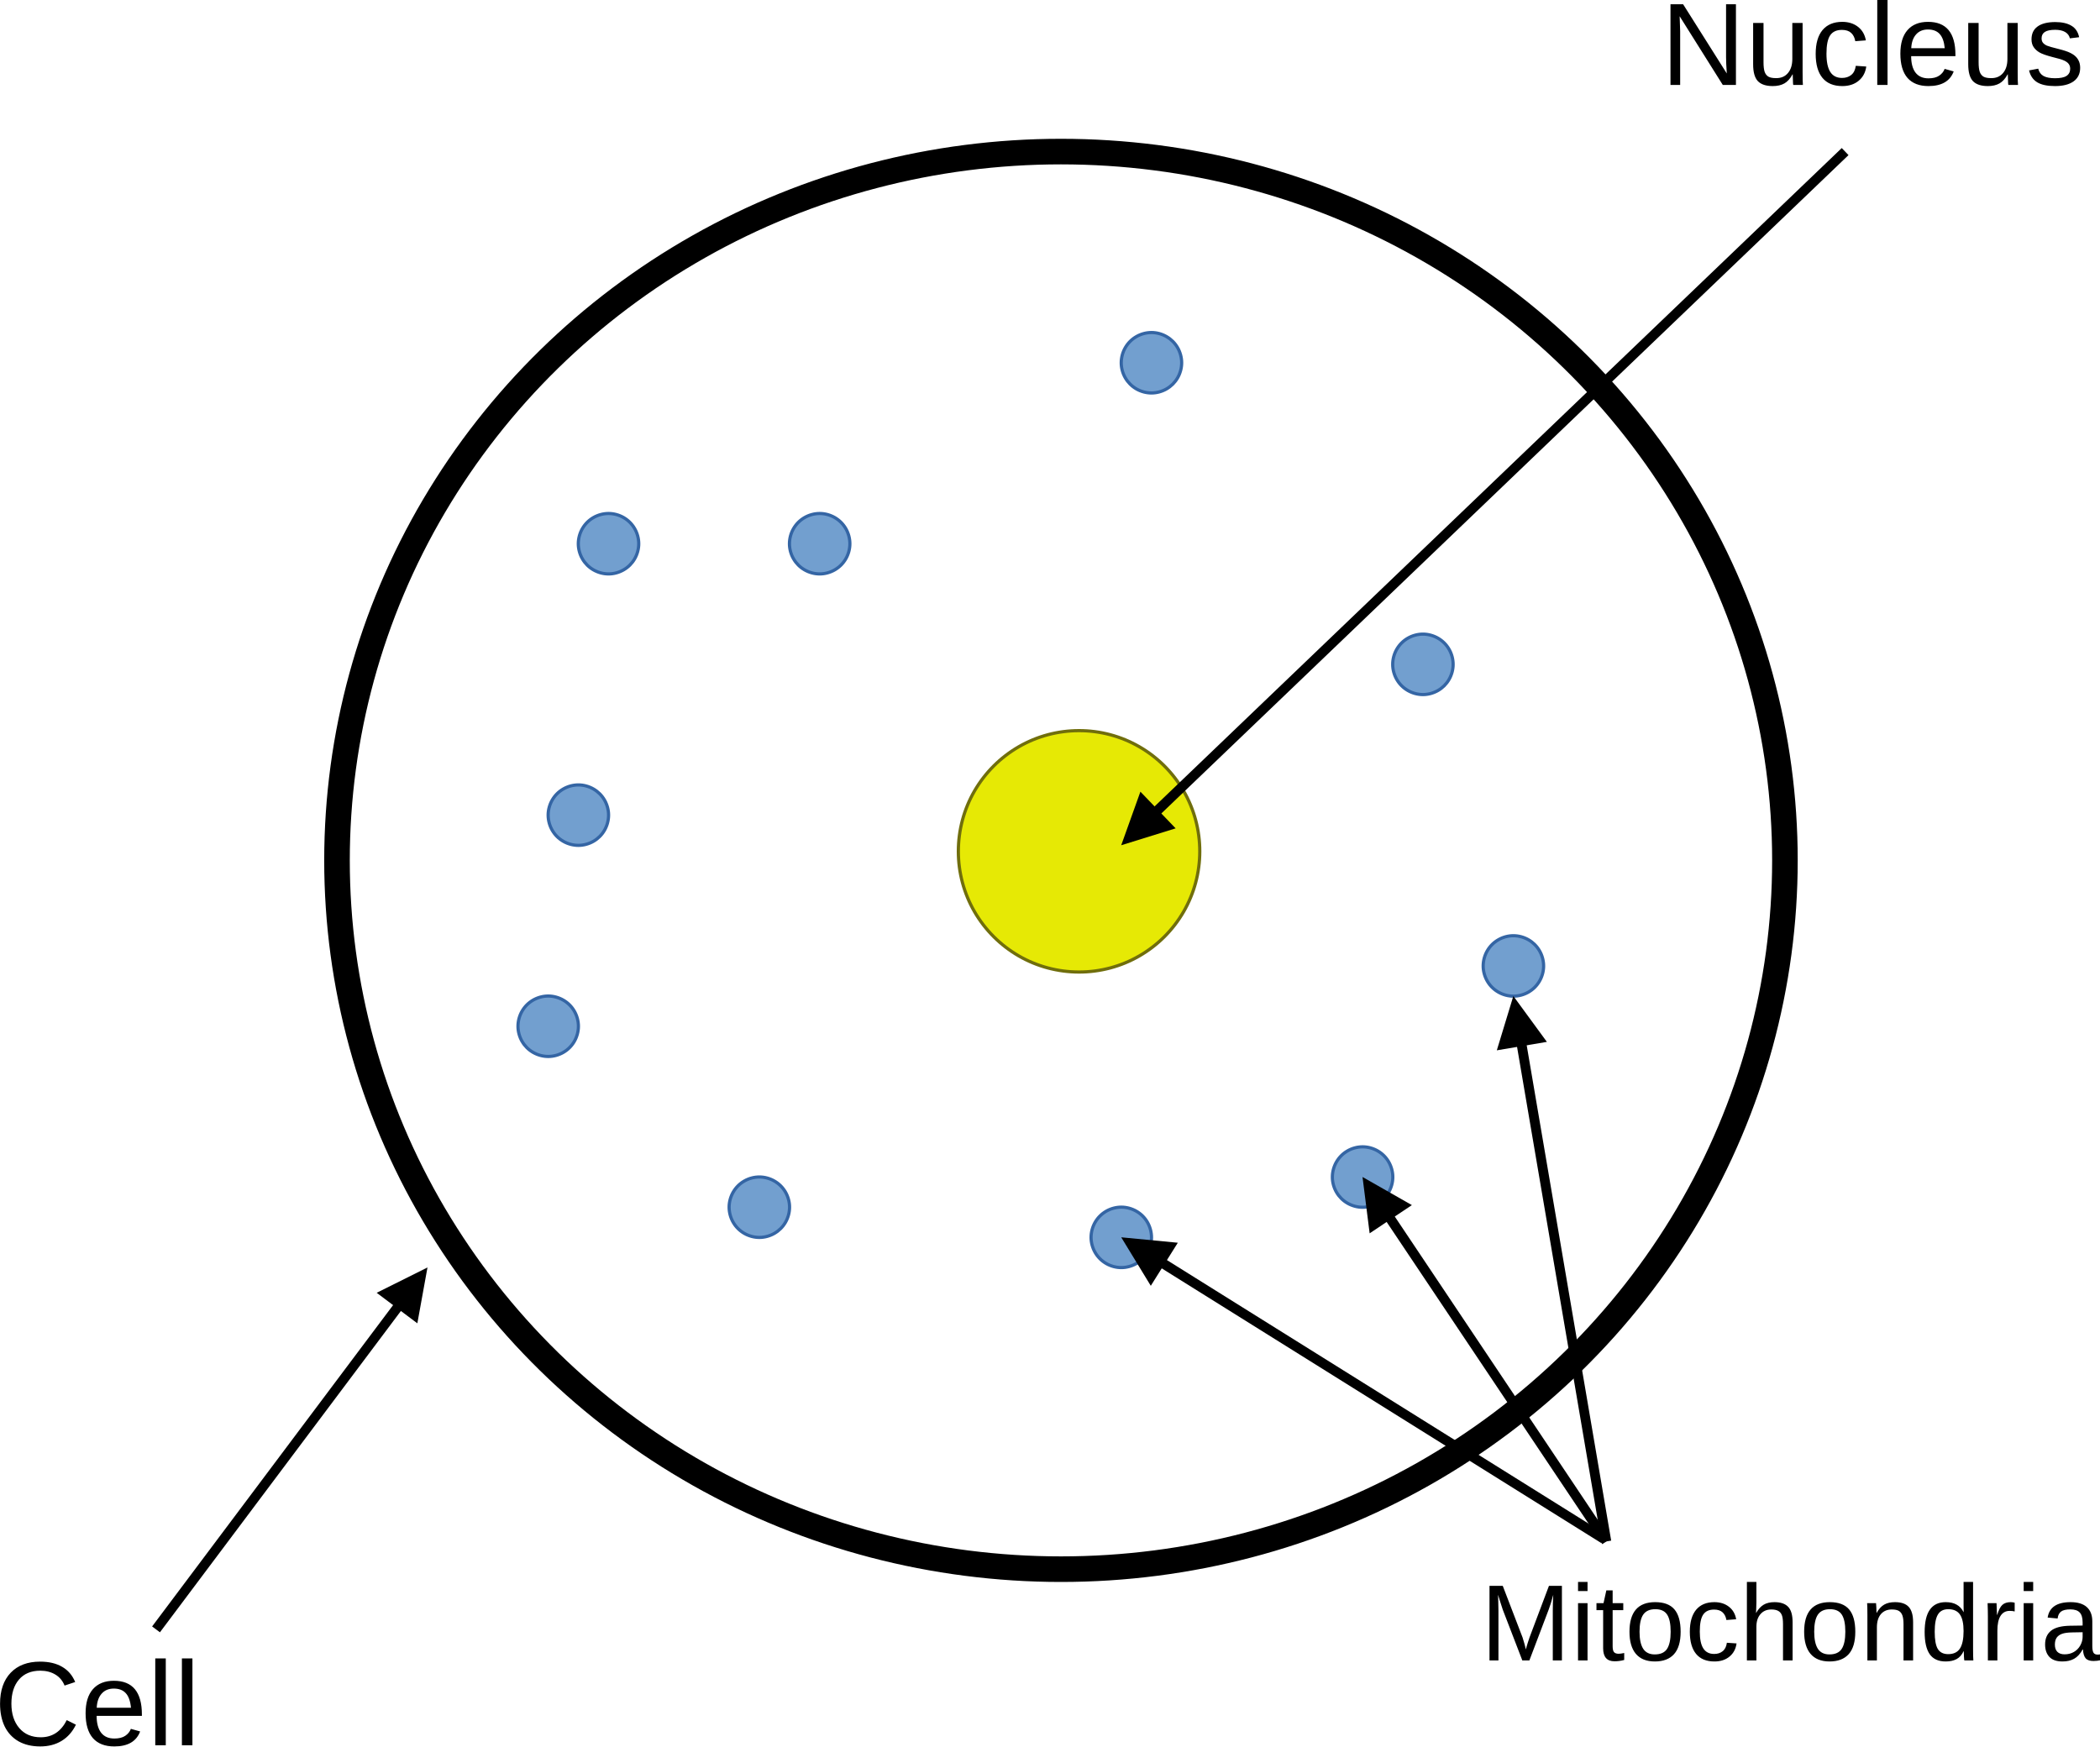
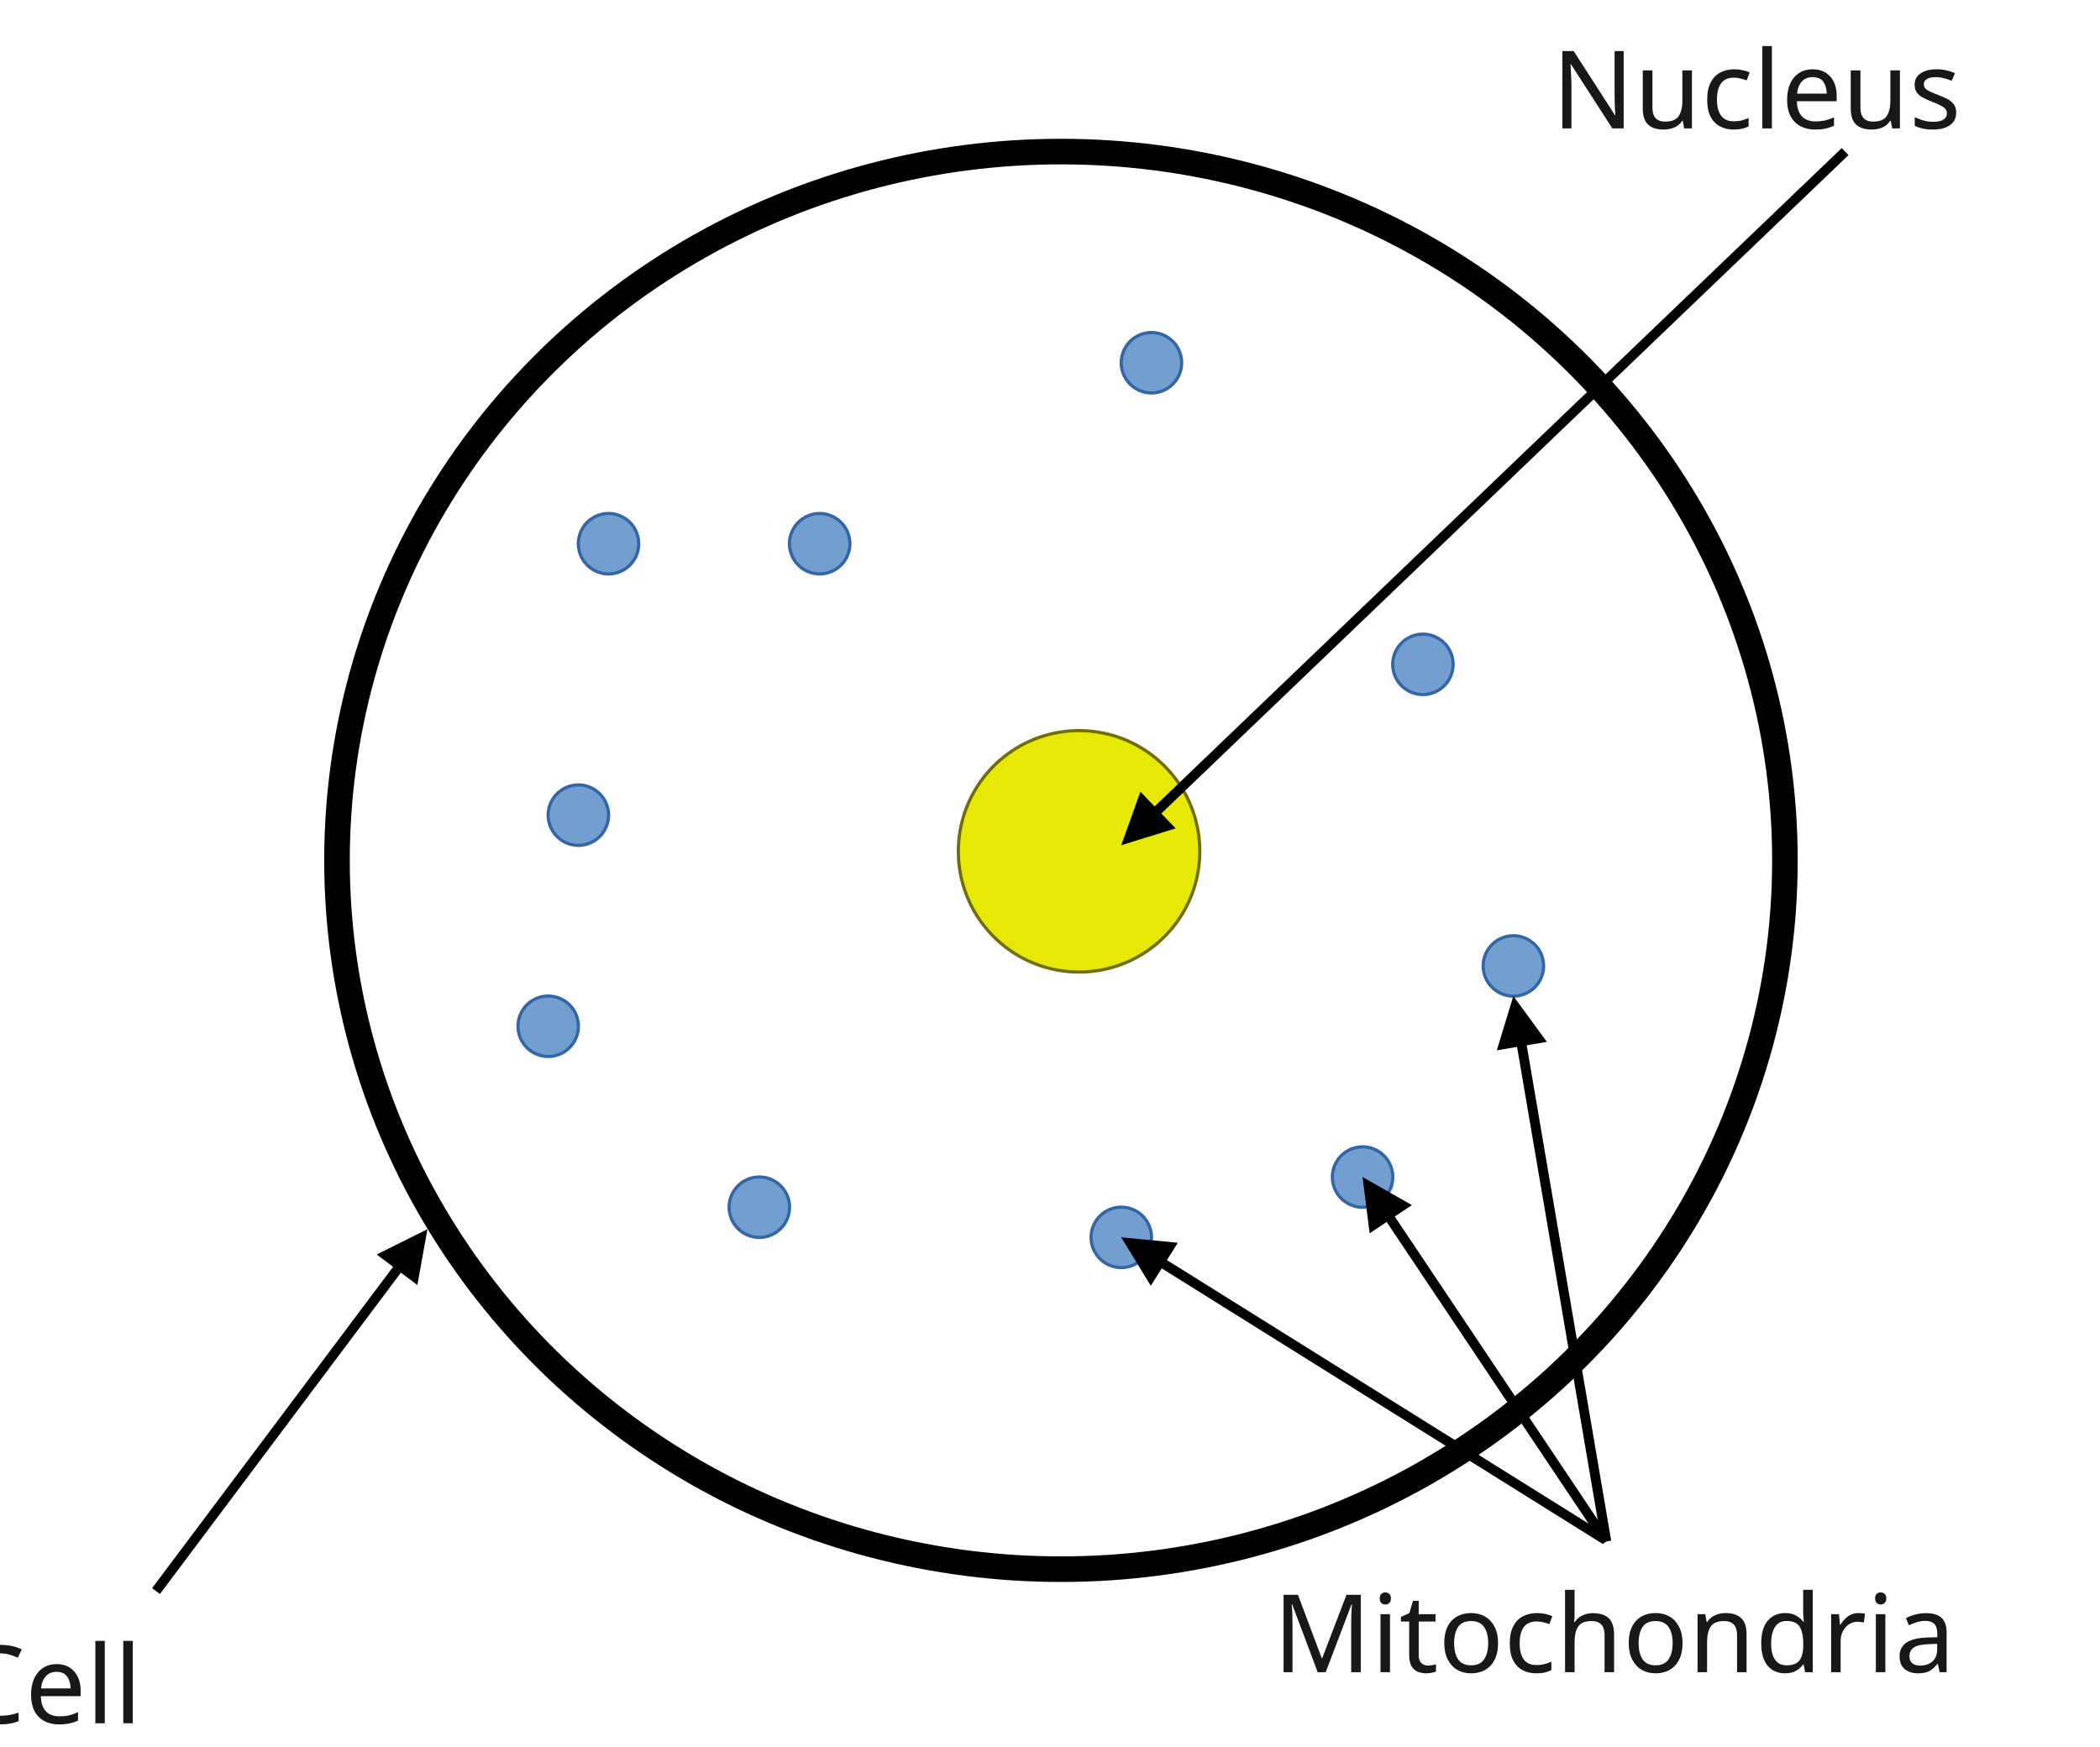
<svg xmlns="http://www.w3.org/2000/svg" width="174.057mm" height="144.771mm" viewBox="0 0 174.057 144.771" version="1.1" id="svg737">
  <defs id="defs734" />
  <g id="layer1" transform="translate(-75.92942,-117.209)">
    <g id="g268" transform="matrix(0.3527778,0,0,-0.3527778,58.86152,389.2737)">
      <path d="m 467.745,569.026 c 0,-29.225 -7.852,-57.94 -22.791,-83.254 -14.938,-25.313 -36.397,-46.346 -62.248,-60.973 -25.852,-14.627 -55.191,-22.308 -85.04,-22.308 -29.877,0 -59.216,7.681 -85.068,22.308 -25.852,14.627 -47.31,35.66 -62.248,60.973 -14.939,25.314 -22.791,54.029 -22.791,83.254 0,29.254 7.852,57.969 22.791,83.282 14.938,25.313 36.396,46.346 62.248,60.973 25.852,14.627 55.191,22.309 85.04,22.309 29.877,0 59.216,-7.682 85.068,-22.309 25.851,-14.627 47.31,-35.66 62.248,-60.973 14.939,-25.313 22.791,-54.028 22.791,-83.254 z" style="fill:none;stroke:#000000;stroke-width:6.009;stroke-linecap:butt;stroke-linejoin:round;stroke-miterlimit:10;stroke-dasharray:none;stroke-opacity:1" id="path270" />
    </g>
    <path d="m 173.872,147.284 c 0,0.43 -0.12,0.87 -0.34,1.25 -0.22,0.38 -0.53,0.69 -0.91,0.91 -0.38,0.22 -0.82,0.34 -1.25,0.34 -0.44,0 -0.88,-0.12 -1.26,-0.34 -0.38,-0.22 -0.69,-0.53 -0.91,-0.91 -0.22,-0.38 -0.34,-0.82 -0.34,-1.25 0,-0.44 0.12,-0.88 0.34,-1.26 0.22,-0.38 0.53,-0.69 0.91,-0.91 0.38,-0.22 0.82,-0.34 1.26,-0.34 0.43,0 0.87,0.12 1.25,0.34 0.38,0.22 0.69,0.53 0.91,0.91 0.22,0.38 0.34,0.82 0.34,1.26 z" style="fill:#729fcf;fill-opacity:1;fill-rule:evenodd;stroke:none;stroke-width:0.353" id="path272" />
    <g id="g274" transform="matrix(0.3527778,0,0,-0.3527778,58.86152,389.2737)">
      <path d="m 326.013,685.955 c 0,-1.219 -0.341,-2.466 -0.964,-3.543 -0.624,-1.077 -1.503,-1.956 -2.58,-2.58 -1.077,-0.623 -2.324,-0.963 -3.543,-0.963 -1.247,0 -2.495,0.34 -3.572,0.963 -1.077,0.624 -1.956,1.503 -2.579,2.58 -0.624,1.077 -0.964,2.324 -0.964,3.543 0,1.247 0.34,2.495 0.964,3.572 0.623,1.077 1.502,1.956 2.579,2.579 1.077,0.624 2.325,0.964 3.572,0.964 1.219,0 2.466,-0.34 3.543,-0.964 1.077,-0.623 1.956,-1.502 2.58,-2.579 0.623,-1.077 0.964,-2.325 0.964,-3.572 z" style="fill:none;stroke:#3465a4;stroke-width:0.75;stroke-linecap:butt;stroke-linejoin:round;stroke-miterlimit:10;stroke-dasharray:none;stroke-opacity:1" id="path276" />
    </g>
    <path d="m 196.371,172.284 c 0,0.43 -0.12,0.87 -0.34,1.25 -0.22,0.38 -0.53,0.69 -0.91,0.91 -0.38,0.22 -0.82,0.34 -1.25,0.34 -0.44,0 -0.88,-0.12 -1.26,-0.34 -0.38,-0.22 -0.69,-0.53 -0.91,-0.91 -0.22,-0.38 -0.34,-0.82 -0.34,-1.25 0,-0.44 0.12,-0.88 0.34,-1.26 0.22,-0.38 0.53,-0.69 0.91,-0.91 0.38,-0.22 0.82,-0.34 1.26,-0.34 0.43,0 0.87,0.12 1.25,0.34 0.38,0.22 0.69,0.53 0.91,0.91 0.22,0.38 0.34,0.82 0.34,1.26 z" style="fill:#729fcf;fill-opacity:1;fill-rule:evenodd;stroke:none;stroke-width:0.353" id="path278" />
    <g id="g280" transform="matrix(0.3527778,0,0,-0.3527778,58.86152,389.2737)">
      <path d="m 389.792,615.089 c 0,-1.219 -0.34,-2.466 -0.964,-3.543 -0.623,-1.077 -1.502,-1.956 -2.579,-2.58 -1.077,-0.623 -2.325,-0.964 -3.543,-0.964 -1.248,0 -2.495,0.341 -3.572,0.964 -1.077,0.624 -1.956,1.503 -2.58,2.58 -0.623,1.077 -0.963,2.324 -0.963,3.543 0,1.247 0.34,2.494 0.963,3.572 0.624,1.077 1.503,1.956 2.58,2.579 1.077,0.624 2.324,0.964 3.572,0.964 1.218,0 2.466,-0.34 3.543,-0.964 1.077,-0.623 1.956,-1.502 2.579,-2.579 0.624,-1.078 0.964,-2.325 0.964,-3.572 z" style="fill:none;stroke:#3465a4;stroke-width:0.75;stroke-linecap:butt;stroke-linejoin:round;stroke-miterlimit:10;stroke-dasharray:none;stroke-opacity:1" id="path282" />
    </g>
    <path d="m 141.372,217.274 c 0,0.44 -0.12,0.88 -0.34,1.26 -0.22,0.38 -0.53,0.69 -0.91,0.91 -0.38,0.22 -0.82,0.34 -1.25,0.34 -0.44,0 -0.88,-0.12 -1.26,-0.34 -0.38,-0.22 -0.69,-0.53 -0.91,-0.91 -0.22,-0.38 -0.34,-0.82 -0.34,-1.26 0,-0.43 0.12,-0.87 0.34,-1.25 0.22,-0.38 0.53,-0.69 0.91,-0.91 0.38,-0.22 0.82,-0.34 1.26,-0.34 0.43,0 0.87,0.12 1.25,0.34 0.38,0.22 0.69,0.53 0.91,0.91 0.22,0.38 0.34,0.82 0.34,1.25 z" style="fill:#729fcf;fill-opacity:1;fill-rule:evenodd;stroke:none;stroke-width:0.353" id="path284" />
    <g id="g286" transform="matrix(0.3527778,0,0,-0.3527778,58.86152,389.2737)">
      <path d="m 233.887,487.558 c 0,-1.247 -0.341,-2.494 -0.964,-3.571 -0.624,-1.078 -1.503,-1.956 -2.58,-2.58 -1.077,-0.624 -2.324,-0.964 -3.543,-0.964 -1.247,0 -2.494,0.34 -3.572,0.964 -1.077,0.624 -1.956,1.502 -2.579,2.58 -0.624,1.077 -0.964,2.324 -0.964,3.571 0,1.219 0.34,2.466 0.964,3.544 0.623,1.077 1.502,1.956 2.579,2.579 1.078,0.624 2.325,0.964 3.572,0.964 1.219,0 2.466,-0.34 3.543,-0.964 1.077,-0.623 1.956,-1.502 2.58,-2.579 0.623,-1.078 0.964,-2.325 0.964,-3.544 z" style="fill:none;stroke:#3465a4;stroke-width:0.75;stroke-linecap:butt;stroke-linejoin:round;stroke-miterlimit:10;stroke-dasharray:none;stroke-opacity:1" id="path288" />
    </g>
    <path d="m 171.372,219.784 c 0,0.43 -0.12,0.87 -0.34,1.25 -0.22,0.38 -0.53,0.69 -0.91,0.91 -0.38,0.22 -0.82,0.34 -1.25,0.34 -0.44,0 -0.88,-0.12 -1.26,-0.34 -0.38,-0.22 -0.69,-0.53 -0.91,-0.91 -0.22,-0.38 -0.34,-0.82 -0.34,-1.25 0,-0.44 0.12,-0.88 0.34,-1.26 0.22,-0.38 0.53,-0.69 0.91,-0.91 0.38,-0.22 0.82,-0.34 1.26,-0.34 0.43,0 0.87,0.12 1.25,0.34 0.38,0.22 0.69,0.53 0.91,0.91 0.22,0.38 0.34,0.82 0.34,1.26 z" style="fill:#729fcf;fill-opacity:1;fill-rule:evenodd;stroke:none;stroke-width:0.353" id="path290" />
    <g id="g292" transform="matrix(0.3527778,0,0,-0.3527778,58.86152,389.2737)">
      <path d="m 318.926,480.443 c 0,-1.219 -0.34,-2.466 -0.964,-3.543 -0.623,-1.077 -1.502,-1.956 -2.579,-2.58 -1.077,-0.623 -2.325,-0.963 -3.544,-0.963 -1.247,0 -2.494,0.34 -3.571,0.963 -1.077,0.624 -1.956,1.503 -2.58,2.58 -0.623,1.077 -0.964,2.324 -0.964,3.543 0,1.248 0.341,2.495 0.964,3.572 0.624,1.077 1.503,1.956 2.58,2.58 1.077,0.623 2.324,0.963 3.571,0.963 1.219,0 2.467,-0.34 3.544,-0.963 1.077,-0.624 1.956,-1.503 2.579,-2.58 0.624,-1.077 0.964,-2.324 0.964,-3.572 z" style="fill:none;stroke:#3465a4;stroke-width:0.75;stroke-linecap:butt;stroke-linejoin:round;stroke-miterlimit:10;stroke-dasharray:none;stroke-opacity:1" id="path294" />
    </g>
    <path d="m 146.372,162.284 c 0,0.43 -0.12,0.87 -0.34,1.25 -0.22,0.38 -0.53,0.69 -0.91,0.91 -0.38,0.22 -0.82,0.34 -1.25,0.34 -0.44,0 -0.88,-0.12 -1.26,-0.34 -0.38,-0.22 -0.69,-0.53 -0.91,-0.91 -0.22,-0.38 -0.34,-0.82 -0.34,-1.25 0,-0.44 0.12,-0.88 0.34,-1.26 0.22,-0.38 0.53,-0.69 0.91,-0.91 0.38,-0.22 0.82,-0.34 1.26,-0.34 0.43,0 0.87,0.12 1.25,0.34 0.38,0.22 0.69,0.53 0.91,0.91 0.22,0.38 0.34,0.82 0.34,1.26 z" style="fill:#729fcf;fill-opacity:1;fill-rule:evenodd;stroke:none;stroke-width:0.353" id="path296" />
    <g id="g298" transform="matrix(0.3527778,0,0,-0.3527778,58.86152,389.2737)">
      <path d="m 248.06,643.435 c 0,-1.218 -0.34,-2.466 -0.964,-3.543 -0.624,-1.077 -1.502,-1.956 -2.579,-2.579 -1.078,-0.624 -2.325,-0.964 -3.544,-0.964 -1.247,0 -2.494,0.34 -3.571,0.964 -1.078,0.623 -1.956,1.502 -2.58,2.579 -0.624,1.077 -0.964,2.325 -0.964,3.543 0,1.248 0.34,2.495 0.964,3.572 0.624,1.077 1.502,1.956 2.58,2.58 1.077,0.623 2.324,0.963 3.571,0.963 1.219,0 2.466,-0.34 3.544,-0.963 1.077,-0.624 1.955,-1.503 2.579,-2.58 0.624,-1.077 0.964,-2.324 0.964,-3.572 z" style="fill:none;stroke:#3465a4;stroke-width:0.75;stroke-linecap:butt;stroke-linejoin:round;stroke-miterlimit:10;stroke-dasharray:none;stroke-opacity:1" id="path300" />
    </g>
    <path d="m 123.871,202.284 c 0,0.43 -0.12,0.87 -0.34,1.25 -0.22,0.38 -0.53,0.69 -0.91,0.91 -0.38,0.22 -0.82,0.34 -1.25,0.34 -0.44,0 -0.88,-0.12 -1.26,-0.34 -0.38,-0.22 -0.69,-0.53 -0.91,-0.91 -0.22,-0.38 -0.34,-0.82 -0.34,-1.25 0,-0.44 0.12,-0.88 0.34,-1.26 0.22,-0.38 0.53,-0.69 0.91,-0.91 0.38,-0.22 0.82,-0.34 1.26,-0.34 0.43,0 0.87,0.12 1.25,0.34 0.38,0.22 0.69,0.53 0.91,0.91 0.22,0.38 0.34,0.82 0.34,1.26 z" style="fill:#729fcf;fill-opacity:1;fill-rule:evenodd;stroke:none;stroke-width:0.353" id="path302" />
    <g id="g304" transform="matrix(0.3527778,0,0,-0.3527778,58.86152,389.2737)">
      <path d="m 184.28,530.05 c 0,-1.219 -0.34,-2.467 -0.963,-3.544 -0.624,-1.077 -1.503,-1.956 -2.58,-2.579 -1.077,-0.624 -2.324,-0.964 -3.543,-0.964 -1.248,0 -2.495,0.34 -3.572,0.964 -1.077,0.623 -1.956,1.502 -2.579,2.579 -0.624,1.077 -0.964,2.325 -0.964,3.544 0,1.247 0.34,2.494 0.964,3.571 0.623,1.077 1.502,1.956 2.579,2.58 1.077,0.623 2.324,0.964 3.572,0.964 1.219,0 2.466,-0.341 3.543,-0.964 1.077,-0.624 1.956,-1.503 2.58,-2.58 0.623,-1.077 0.963,-2.324 0.963,-3.571 z" style="fill:none;stroke:#3465a4;stroke-width:0.75;stroke-linecap:butt;stroke-linejoin:round;stroke-miterlimit:10;stroke-dasharray:none;stroke-opacity:1" id="path306" />
    </g>
    <path d="m 128.872,162.284 c 0,0.43 -0.12,0.87 -0.34,1.25 -0.22,0.38 -0.53,0.69 -0.91,0.91 -0.38,0.22 -0.82,0.34 -1.25,0.34 -0.44,0 -0.88,-0.12 -1.26,-0.34 -0.38,-0.22 -0.69,-0.53 -0.91,-0.91 -0.22,-0.38 -0.34,-0.82 -0.34,-1.25 0,-0.44 0.12,-0.88 0.34,-1.26 0.22,-0.38 0.53,-0.69 0.91,-0.91 0.38,-0.22 0.82,-0.34 1.26,-0.34 0.43,0 0.87,0.12 1.25,0.34 0.38,0.22 0.69,0.53 0.91,0.91 0.22,0.38 0.34,0.82 0.34,1.26 z" style="fill:#729fcf;fill-opacity:1;fill-rule:evenodd;stroke:none;stroke-width:0.353" id="path308" />
    <g id="g310" transform="matrix(0.3527778,0,0,-0.3527778,58.86152,389.2737)">
      <path d="m 198.454,643.435 c 0,-1.218 -0.341,-2.466 -0.964,-3.543 -0.624,-1.077 -1.503,-1.956 -2.58,-2.579 -1.077,-0.624 -2.324,-0.964 -3.543,-0.964 -1.247,0 -2.495,0.34 -3.572,0.964 -1.077,0.623 -1.956,1.502 -2.579,2.579 -0.624,1.077 -0.964,2.325 -0.964,3.543 0,1.248 0.34,2.495 0.964,3.572 0.623,1.077 1.502,1.956 2.579,2.58 1.077,0.623 2.325,0.963 3.572,0.963 1.219,0 2.466,-0.34 3.543,-0.963 1.077,-0.624 1.956,-1.503 2.58,-2.58 0.623,-1.077 0.964,-2.324 0.964,-3.572 z" style="fill:none;stroke:#3465a4;stroke-width:0.75;stroke-linecap:butt;stroke-linejoin:round;stroke-miterlimit:10;stroke-dasharray:none;stroke-opacity:1" id="path312" />
    </g>
    <path d="m 191.372,214.784 c 0,0.43 -0.12,0.87 -0.34,1.25 -0.22,0.38 -0.53,0.69 -0.91,0.91 -0.38,0.22 -0.82,0.34 -1.25,0.34 -0.44,0 -0.88,-0.12 -1.26,-0.34 -0.38,-0.22 -0.69,-0.53 -0.91,-0.91 -0.22,-0.38 -0.34,-0.82 -0.34,-1.25 0,-0.44 0.12,-0.88 0.34,-1.26 0.22,-0.38 0.53,-0.69 0.91,-0.91 0.38,-0.22 0.82,-0.34 1.26,-0.34 0.43,0 0.87,0.12 1.25,0.34 0.38,0.22 0.69,0.53 0.91,0.91 0.22,0.38 0.34,0.82 0.34,1.26 z" style="fill:#729fcf;fill-opacity:1;fill-rule:evenodd;stroke:none;stroke-width:0.353" id="path314" />
    <g id="g316" transform="matrix(0.3527778,0,0,-0.3527778,58.86152,389.2737)">
      <path d="m 375.619,494.617 c 0,-1.219 -0.34,-2.467 -0.964,-3.544 -0.624,-1.077 -1.502,-1.956 -2.579,-2.579 -1.078,-0.624 -2.325,-0.964 -3.544,-0.964 -1.247,0 -2.494,0.34 -3.571,0.964 -1.078,0.623 -1.956,1.502 -2.58,2.579 -0.624,1.077 -0.964,2.325 -0.964,3.544 0,1.247 0.34,2.494 0.964,3.571 0.624,1.077 1.502,1.956 2.58,2.58 1.077,0.623 2.324,0.964 3.571,0.964 1.219,0 2.466,-0.341 3.544,-0.964 1.077,-0.624 1.955,-1.503 2.579,-2.58 0.624,-1.077 0.964,-2.324 0.964,-3.571 z" style="fill:none;stroke:#3465a4;stroke-width:0.75;stroke-linecap:butt;stroke-linejoin:round;stroke-miterlimit:10;stroke-dasharray:none;stroke-opacity:1" id="path318" />
    </g>
    <path d="m 203.872,197.284 c 0,0.43 -0.12,0.87 -0.34,1.25 -0.22,0.38 -0.53,0.69 -0.91,0.91 -0.38,0.22 -0.82,0.34 -1.26,0.34 -0.43,0 -0.87,-0.12 -1.25,-0.34 -0.38,-0.22 -0.69,-0.53 -0.91,-0.91 -0.22,-0.38 -0.34,-0.82 -0.34,-1.25 0,-0.44 0.12,-0.88 0.34,-1.26 0.22,-0.38 0.53,-0.69 0.91,-0.91 0.38,-0.22 0.82,-0.34 1.25,-0.34 0.44,0 0.88,0.12 1.26,0.34 0.38,0.22 0.69,0.53 0.91,0.91 0.22,0.38 0.34,0.82 0.34,1.26 z" style="fill:#729fcf;fill-opacity:1;fill-rule:evenodd;stroke:none;stroke-width:0.353" id="path320" />
    <g id="g322" transform="matrix(0.3527778,0,0,-0.3527778,58.86152,389.2737)">
      <path d="m 411.052,544.223 c 0,-1.219 -0.34,-2.466 -0.964,-3.543 -0.623,-1.078 -1.502,-1.956 -2.579,-2.58 -1.078,-0.624 -2.325,-0.964 -3.572,-0.964 -1.219,0 -2.466,0.34 -3.543,0.964 -1.077,0.624 -1.956,1.502 -2.58,2.58 -0.623,1.077 -0.964,2.324 -0.964,3.543 0,1.247 0.341,2.494 0.964,3.572 0.624,1.077 1.503,1.955 2.58,2.579 1.077,0.624 2.324,0.964 3.543,0.964 1.247,0 2.494,-0.34 3.572,-0.964 1.077,-0.624 1.956,-1.502 2.579,-2.579 0.624,-1.078 0.964,-2.325 0.964,-3.572 z" style="fill:none;stroke:#3465a4;stroke-width:0.75;stroke-linecap:butt;stroke-linejoin:round;stroke-miterlimit:10;stroke-dasharray:none;stroke-opacity:1" id="path324" />
    </g>
    <path d="m 126.372,184.774 c 0,0.44 -0.12,0.88 -0.34,1.26 -0.22,0.38 -0.53,0.69 -0.91,0.91 -0.38,0.22 -0.82,0.34 -1.25,0.34 -0.44,0 -0.88,-0.12 -1.26,-0.34 -0.38,-0.22 -0.69,-0.53 -0.91,-0.91 -0.22,-0.38 -0.34,-0.82 -0.34,-1.26 0,-0.43 0.12,-0.87 0.34,-1.25 0.22,-0.38 0.53,-0.69 0.91,-0.91 0.38,-0.22 0.82,-0.34 1.26,-0.34 0.43,0 0.87,0.12 1.25,0.34 0.38,0.22 0.69,0.53 0.91,0.91 0.22,0.38 0.34,0.82 0.34,1.25 z" style="fill:#729fcf;fill-opacity:1;fill-rule:evenodd;stroke:none;stroke-width:0.353" id="path326" />
    <g id="g328" transform="matrix(0.3527778,0,0,-0.3527778,58.86152,389.2737)">
      <path d="m 191.367,579.684 c 0,-1.247 -0.34,-2.494 -0.964,-3.571 -0.623,-1.078 -1.502,-1.956 -2.579,-2.58 -1.078,-0.624 -2.325,-0.964 -3.544,-0.964 -1.247,0 -2.494,0.34 -3.571,0.964 -1.078,0.624 -1.956,1.502 -2.58,2.58 -0.623,1.077 -0.964,2.324 -0.964,3.571 0,1.219 0.341,2.466 0.964,3.544 0.624,1.077 1.502,1.955 2.58,2.579 1.077,0.624 2.324,0.964 3.571,0.964 1.219,0 2.466,-0.34 3.544,-0.964 1.077,-0.624 1.956,-1.502 2.579,-2.579 0.624,-1.078 0.964,-2.325 0.964,-3.544 z" style="fill:none;stroke:#3465a4;stroke-width:0.75;stroke-linecap:butt;stroke-linejoin:round;stroke-miterlimit:10;stroke-dasharray:none;stroke-opacity:1" id="path330" />
    </g>
    <path d="m 175.372,187.784 c 0,1.75 -0.46,3.48 -1.34,5 -0.88,1.52 -2.14,2.78 -3.66,3.66 -1.52,0.88 -3.25,1.34 -5,1.34 -1.76,0 -3.49,-0.46 -5.01,-1.34 -1.52,-0.88 -2.78,-2.14 -3.66,-3.66 -0.88,-1.52 -1.34,-3.25 -1.34,-5 0,-1.76 0.46,-3.49 1.34,-5.01 0.88,-1.52 2.14,-2.78 3.66,-3.66 1.52,-0.88 3.25,-1.34 5.01,-1.34 1.75,0 3.48,0.46 5,1.34 1.52,0.88 2.78,2.14 3.66,3.66 0.88,1.52 1.34,3.25 1.34,5 z" style="fill:#e6e905;fill-opacity:1;fill-rule:evenodd;stroke:none;stroke-width:0.353" id="path332" />
    <g id="g334" transform="matrix(0.3527778,0,0,-0.3527778,58.86152,389.2737)">
      <path d="m 330.265,571.152 c 0,-4.961 -1.304,-9.865 -3.799,-14.173 -2.494,-4.309 -6.066,-7.881 -10.375,-10.375 -4.308,-2.495 -9.212,-3.798 -14.173,-3.798 -4.989,0 -9.893,1.303 -14.201,3.798 -4.309,2.494 -7.881,6.066 -10.375,10.375 -2.495,4.308 -3.799,9.212 -3.799,14.173 0,4.989 1.304,9.893 3.799,14.202 2.494,4.308 6.066,7.88 10.375,10.374 4.308,2.495 9.212,3.799 14.201,3.799 4.961,0 9.865,-1.304 14.173,-3.799 4.309,-2.494 7.881,-6.066 10.375,-10.374 2.495,-4.309 3.799,-9.213 3.799,-14.174 z" style="fill:none;stroke:#706e0c;stroke-width:0.75;stroke-linecap:butt;stroke-linejoin:round;stroke-miterlimit:10;stroke-dasharray:none;stroke-opacity:1" id="path336" />
    </g>
-     <g id="g338" transform="matrix(0.3527778,0,0,-0.3527778,58.86152,389.2737)">
+     <g id="g338" transform="matrix(0.3527778,0,0,-0.3527778,58.86152,386.0987)">
      <path d="m 85.039,388.346 57.09,76.138" style="fill:none;stroke:#000000;stroke-width:2.296;stroke-linecap:butt;stroke-linejoin:round;stroke-miterlimit:10;stroke-dasharray:none;stroke-opacity:1" id="path340" />
    </g>
-     <path d="m 107.151,224.374 4.21,-2.1 -0.84,4.63 z" style="fill:#000000;fill-opacity:1;fill-rule:evenodd;stroke:none;stroke-width:0.353" id="path342" />
-     <g id="g344" transform="matrix(0.552035,0,0,-0.552035,40.21604,465.2939)">
-       <text xml:space="preserve" transform="matrix(1,0,0,-1,63.78,368.475)" style="font-variant:normal;font-weight:normal;font-size:18px;font-family:'Liberation Sans';-inkscape-font-specification:LiberationSans;writing-mode:lr-tb;fill:#000000;fill-opacity:1;fill-rule:nonzero;stroke:none" id="text348">
-         <tspan x="0 12.96 22.932 27" y="0" id="tspan346">Cell</tspan>
-       </text>
-     </g>
+     <path d="m 107.151,221.199 4.21,-2.1 -0.84,4.63 z" style="fill:#000000;fill-opacity:1;fill-rule:evenodd;stroke:none;stroke-width:0.353" id="path342" />
    <g id="g350" transform="matrix(0.3527778,0,0,-0.3527778,58.86152,389.2737)">
      <path d="M 425.197,409.606 321.25,474.576" style="fill:none;stroke:#000000;stroke-width:2.296;stroke-linecap:butt;stroke-linejoin:round;stroke-miterlimit:10;stroke-dasharray:none;stroke-opacity:1" id="path352" />
    </g>
    <path d="m 171.312,223.794 -2.45,-4.02 4.69,0.45 z" style="fill:#000000;fill-opacity:1;fill-rule:evenodd;stroke:none;stroke-width:0.353" id="path354" />
-     <g id="g356" transform="matrix(0.4988062,0,0,-0.4988062,0.6945234,447.6104)">
-       <text xml:space="preserve" transform="matrix(1,0,0,-1,396.85,386.446)" style="font-variant:normal;font-weight:normal;font-size:18px;font-family:'Liberation Sans';-inkscape-font-specification:LiberationSans;writing-mode:lr-tb;fill:#000000;fill-opacity:1;fill-rule:nonzero;stroke:none" id="text360">
-         <tspan x="0 14.886 18.954 23.85 33.93 42.93 52.884 62.964 72.918 82.962 88.956 92.916" y="0" id="tspan358">Mitochondria</tspan>
+     <g id="g356" transform="matrix(0.4988062,0,0,-0.4988062,9.178627,437.5021)">
+       <text xml:space="preserve" style="font-style:normal;font-variant:normal;font-weight:normal;font-stretch:normal;font-size:18px;font-family:sans-serif;-inkscape-font-specification:'sans-serif, Normal';font-variant-ligatures:normal;font-variant-caps:normal;font-variant-numeric:normal;font-variant-east-asian:normal;text-align:center;text-anchor:middle;fill:#000000;fill-opacity:0.906;stroke-width:0.53" x="418.426" y="-364.225" id="text450" transform="scale(1,-1)">
+         <tspan id="tspan448" style="stroke-width:0.53" x="418.426" y="-364.225">Mitochondria</tspan>
      </text>
    </g>
    <g id="g362" transform="matrix(0.3527778,0,0,-0.3527778,58.86152,389.2737)">
      <path d="M 481.89,735.59 319.861,580.336" style="fill:none;stroke:#000000;stroke-width:2.296;stroke-linecap:butt;stroke-linejoin:round;stroke-miterlimit:10;stroke-dasharray:none;stroke-opacity:1" id="path364" />
    </g>
    <path d="m 173.371,185.874 -4.51,1.4 1.59,-4.44 z" style="fill:#000000;fill-opacity:1;fill-rule:evenodd;stroke:none;stroke-width:0.353" id="path366" />
-     <g id="g368" transform="matrix(0.5399147,0,0,-0.5399147,-23.63716,529.8091)">
-       <text xml:space="preserve" transform="matrix(1,0,0,-1,439.37,751.152)" style="font-variant:normal;font-weight:normal;font-size:18px;font-family:'Liberation Sans';-inkscape-font-specification:LiberationSans;writing-mode:lr-tb;fill:#000000;fill-opacity:1;fill-rule:nonzero;stroke:none" id="text372">
-         <tspan x="0 12.96 22.932 31.914 35.982 45.936 55.908" y="0" id="tspan370">Nucleus</tspan>
+     <g id="g368" transform="matrix(0.5399147,0,0,-0.5399147,-28.00061,552.5455)">
+       <text xml:space="preserve" style="font-style:normal;font-variant:normal;font-weight:normal;font-stretch:normal;font-size:16.63px;font-family:sans-serif;-inkscape-font-specification:'sans-serif, Normal';font-variant-ligatures:normal;font-variant-caps:normal;font-variant-numeric:normal;font-variant-east-asian:normal;text-align:center;text-anchor:middle;fill:#000000;fill-opacity:0.906;stroke-width:0.49" x="477.272" y="-786.588" id="text454" transform="scale(1,-1)">
+         <tspan id="tspan452" style="stroke-width:0.49" x="477.272" y="-786.588">Nucleus</tspan>
      </text>
    </g>
    <g id="g374" transform="matrix(0.3527778,0,0,-0.3527778,58.8765,399.4679)">
      <path d="m 425.75,437.907 -51.109,76.366" style="fill:none;stroke:#000000;stroke-width:2.296;stroke-linecap:butt;stroke-linejoin:round;stroke-miterlimit:10;stroke-dasharray:none;stroke-opacity:1" id="path376" />
    </g>
    <path d="m 189.451,219.444 -0.59,-4.67 4.09,2.33 z" style="fill:#000000;fill-opacity:1;fill-rule:evenodd;stroke:none;stroke-width:0.353" id="path378" />
    <g id="g380" transform="matrix(0.3527778,0,0,-0.3527778,58.86152,389.2737)">
      <path d="M 425.792,409.01 405.808,526.195" style="fill:none;stroke:#000000;stroke-width:2.296;stroke-linecap:butt;stroke-linejoin:round;stroke-miterlimit:10;stroke-dasharray:none;stroke-opacity:1" id="path382" />
    </g>
    <path d="m 199.992,204.274 1.37,-4.5 2.78,3.8 z" style="fill:#000000;fill-opacity:1;fill-rule:evenodd;stroke:none;stroke-width:0.353" id="path384" />
+     <text xml:space="preserve" style="font-style:normal;font-variant:normal;font-weight:normal;font-stretch:normal;font-size:8.979px;font-family:sans-serif;-inkscape-font-specification:'sans-serif, Normal';font-variant-ligatures:normal;font-variant-caps:normal;font-variant-numeric:normal;font-variant-east-asian:normal;text-align:center;text-anchor:middle;fill:#000000;fill-opacity:0.906;stroke-width:0.265" x="85.85" y="260.057" id="text458">
+       <tspan id="tspan456" style="stroke-width:0.265" x="85.85" y="260.057">Cell</tspan>
+     </text>
  </g>
</svg>
